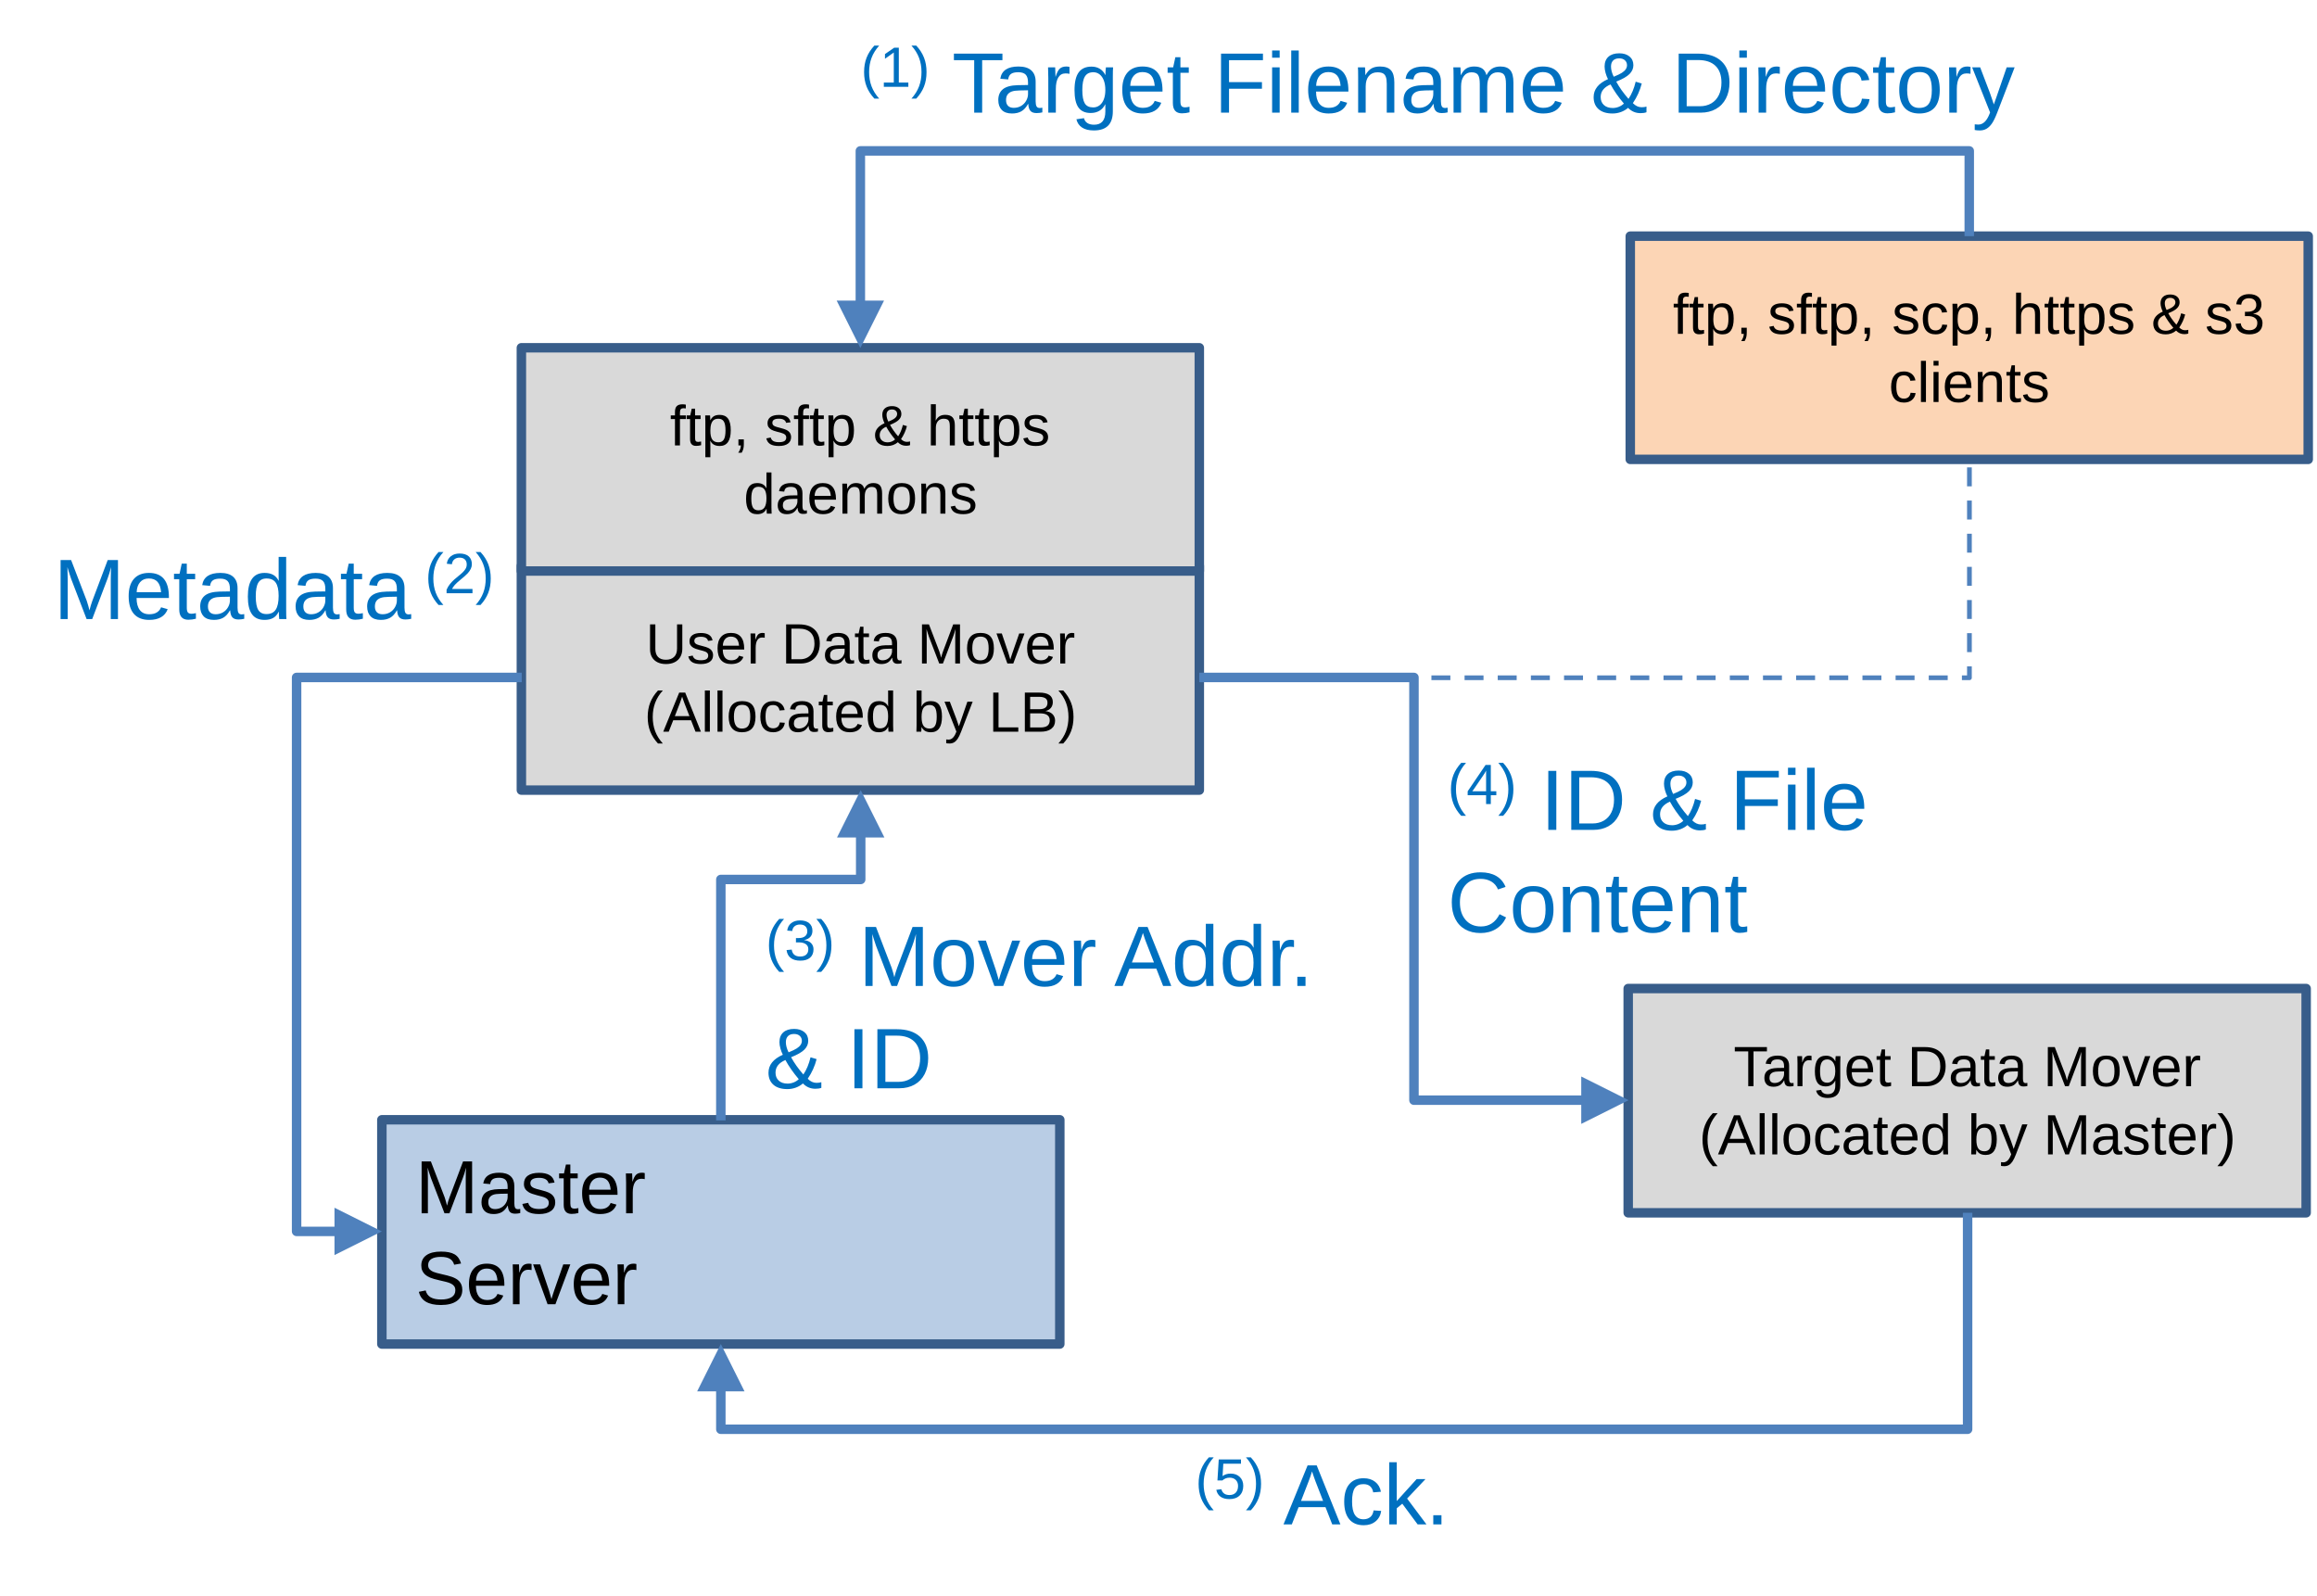
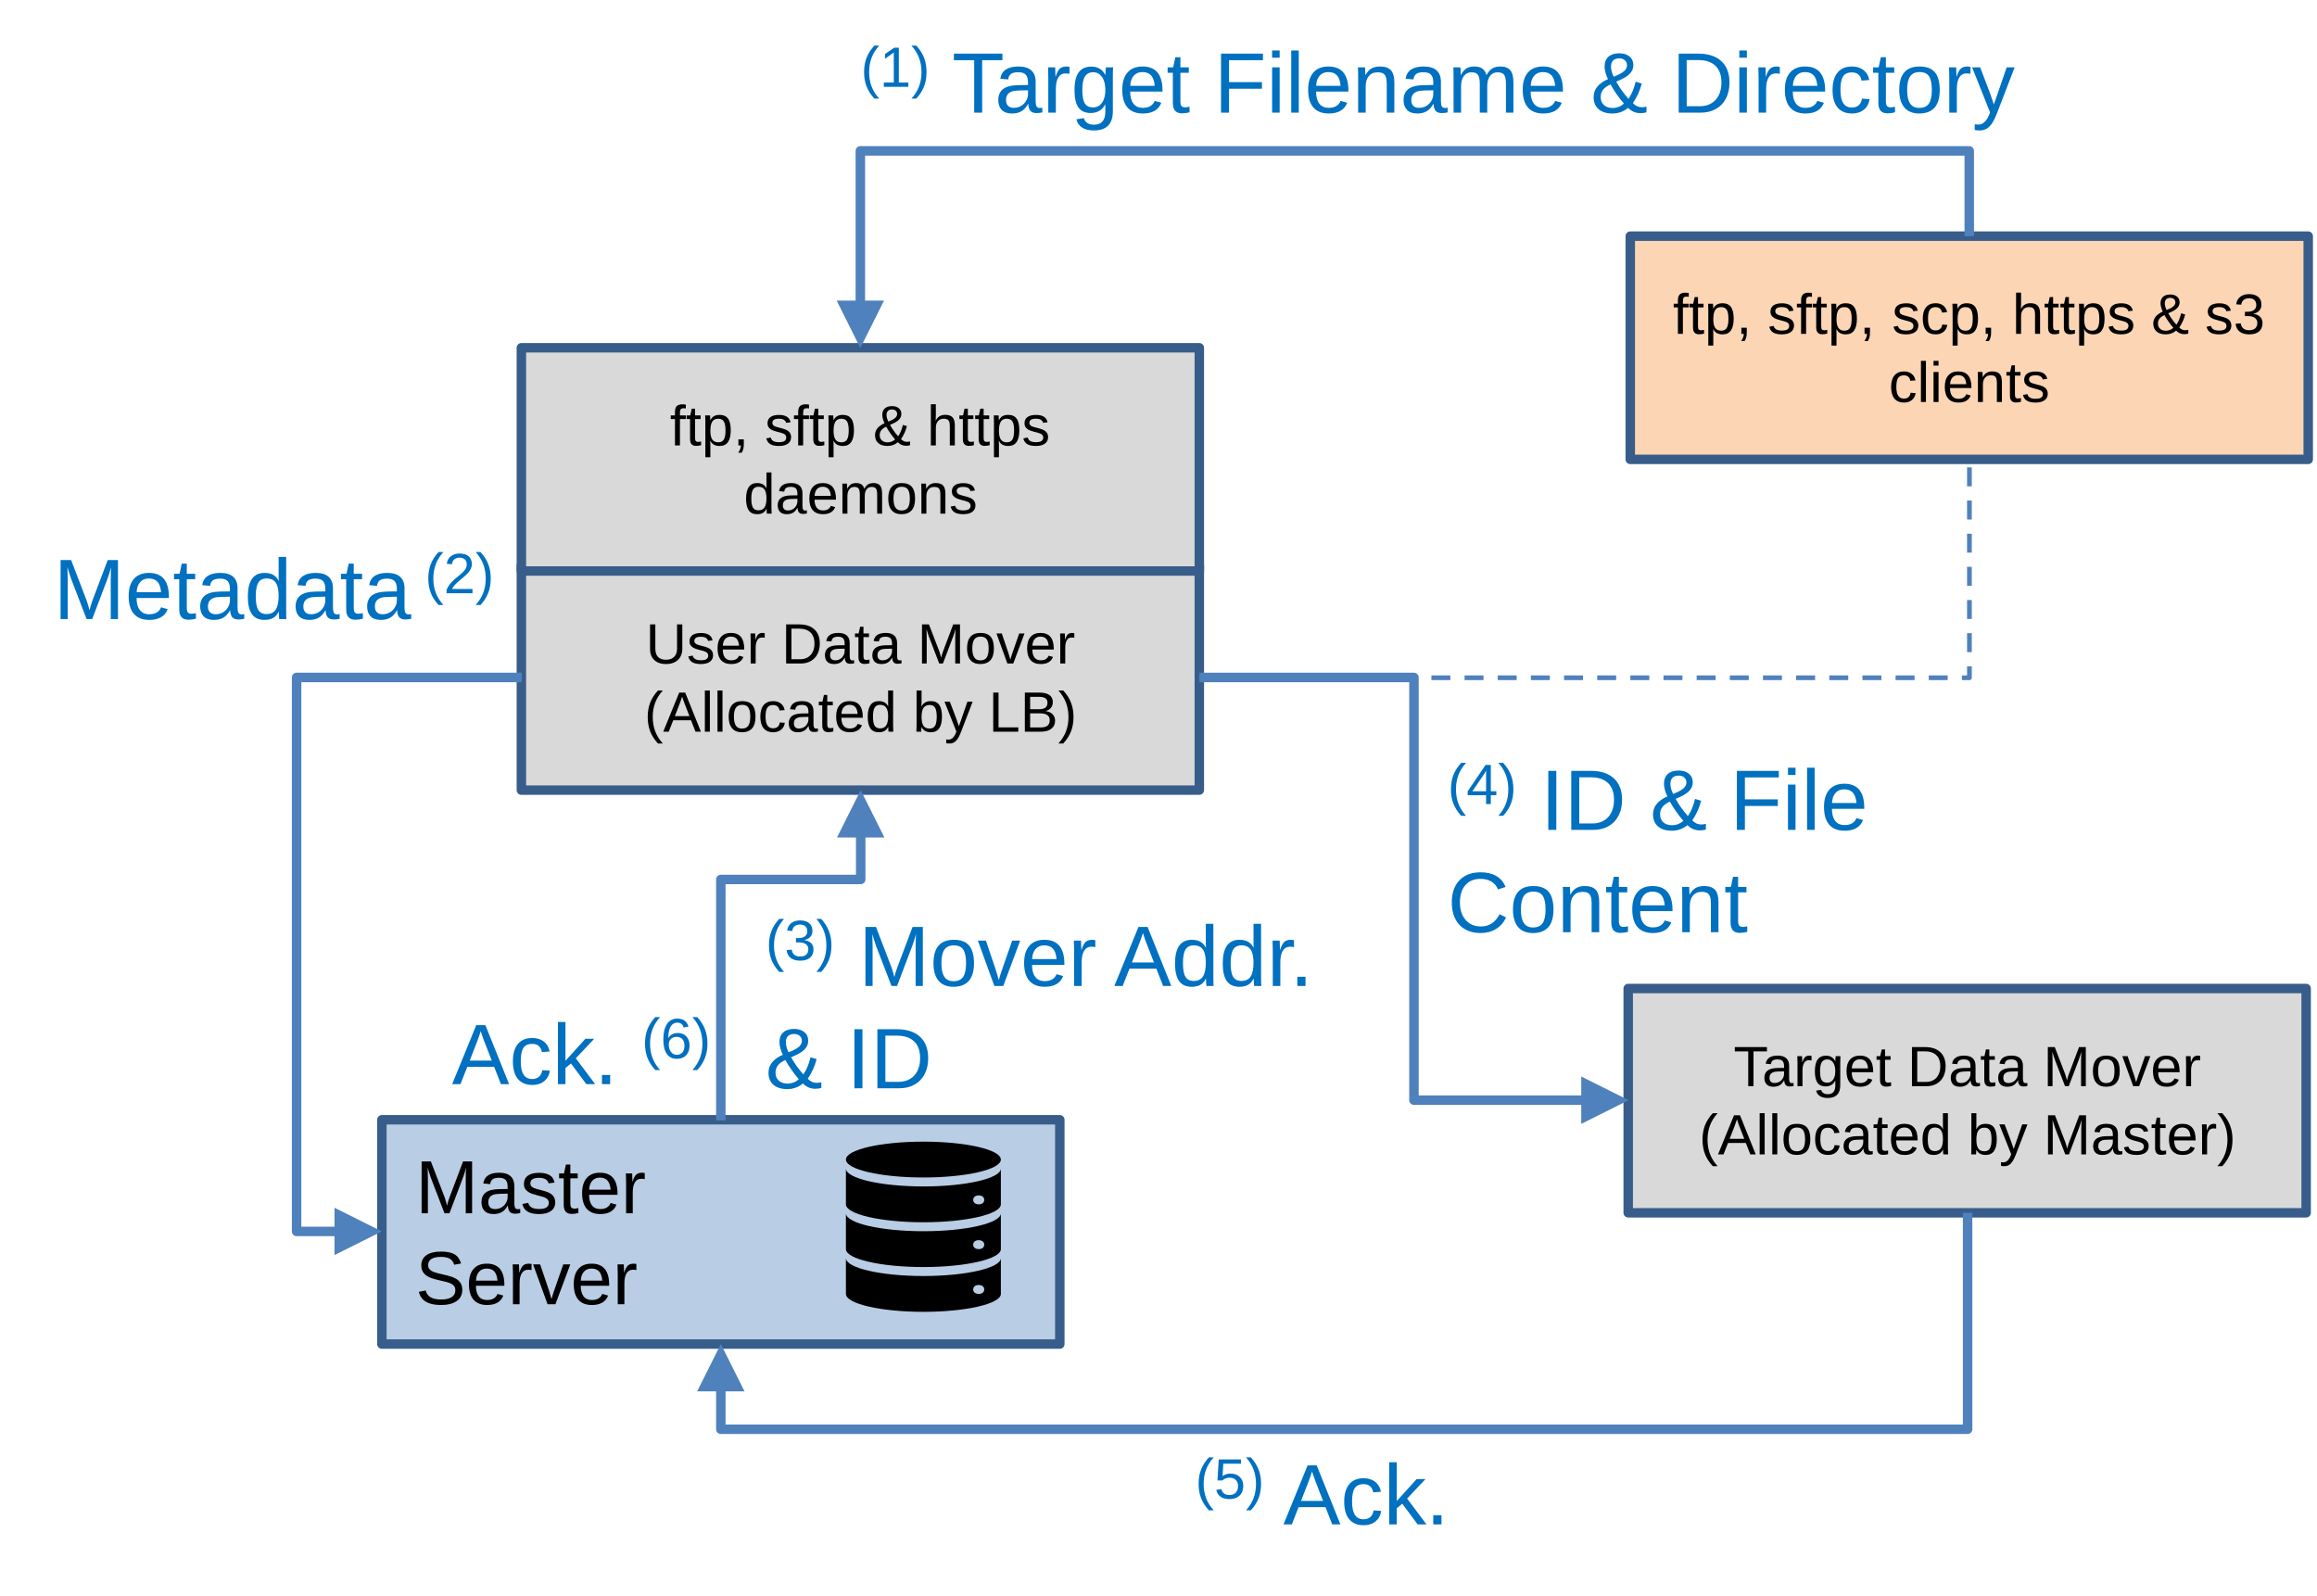
<svg xmlns="http://www.w3.org/2000/svg" width="2242" height="1544" xml:space="preserve" overflow="hidden">
  <g transform="translate(-815 -550)">
    <g>
      <rect x="1319.5" y="1097.5" width="656" height="217" stroke="#385D8A" stroke-width="9.167" stroke-linecap="butt" stroke-linejoin="round" stroke-miterlimit="10" stroke-opacity="1" fill="#D9D9D9" fill-opacity="1" />
      <text fill="#000000" fill-opacity="1" font-family="Arial,Arial_MSFontService,sans-serif" font-style="normal" font-variant="normal" font-weight="400" font-stretch="normal" font-size="55" text-anchor="start" direction="ltr" writing-mode="lr-tb" unicode-bidi="normal" text-decoration="none" transform="matrix(1 0 0 1 1439.76 1192)">User Data Mover</text>
      <text fill="#000000" fill-opacity="1" font-family="Arial,Arial_MSFontService,sans-serif" font-style="normal" font-variant="normal" font-weight="400" font-stretch="normal" font-size="55" text-anchor="start" direction="ltr" writing-mode="lr-tb" unicode-bidi="normal" text-decoration="none" transform="matrix(1 0 0 1 1438.34 1258)">(Allocated by LB)</text>
      <rect x="1184.5" y="1633.5" width="656" height="217" stroke="#385D8A" stroke-width="9.167" stroke-linecap="butt" stroke-linejoin="round" stroke-miterlimit="10" stroke-opacity="1" fill="#B9CDE5" fill-opacity="1" />
      <text fill="#000000" fill-opacity="1" font-family="Arial,Arial_MSFontService,sans-serif" font-style="normal" font-variant="normal" font-weight="400" font-stretch="normal" font-size="73" text-anchor="start" direction="ltr" writing-mode="lr-tb" unicode-bidi="normal" text-decoration="none" transform="matrix(1 0 0 1 1216.99 1724)">Master</text>
      <text fill="#000000" fill-opacity="1" font-family="Arial,Arial_MSFontService,sans-serif" font-style="normal" font-variant="normal" font-weight="400" font-stretch="normal" font-size="73" text-anchor="start" direction="ltr" writing-mode="lr-tb" unicode-bidi="normal" text-decoration="none" transform="matrix(1 0 0 1 1216.99 1812)">Server</text>
      <rect x="2390.5" y="1506.5" width="656" height="217" stroke="#385D8A" stroke-width="9.167" stroke-linecap="butt" stroke-linejoin="round" stroke-miterlimit="10" stroke-opacity="1" fill="#D9D9D9" fill-opacity="1" />
      <text fill="#000000" fill-opacity="1" font-family="Arial,Arial_MSFontService,sans-serif" font-style="normal" font-variant="normal" font-weight="400" font-stretch="normal" font-size="55" text-anchor="start" direction="ltr" writing-mode="lr-tb" unicode-bidi="normal" text-decoration="none" transform="matrix(1 0 0 1 2492.41 1601)">Target Data Mover</text>
      <text fill="#000000" fill-opacity="1" font-family="Arial,Arial_MSFontService,sans-serif" font-style="normal" font-variant="normal" font-weight="400" font-stretch="normal" font-size="55" text-anchor="start" direction="ltr" writing-mode="lr-tb" unicode-bidi="normal" text-decoration="none" transform="matrix(1 0 0 1 2459 1667)">(Allocated by Master)</text>
      <path d="M0-4.583 217.844-4.583C220.375-4.583 222.427-2.531 222.427 0L222.427 536.004C222.427 538.535 220.375 540.587 217.844 540.587L176.594 540.587 176.594 531.421 217.844 531.421 213.26 536.004 213.26 0 217.844 4.583 0 4.583ZM181.177 558.921 135.344 536.004 181.177 513.087Z" fill="#4F81BD" fill-rule="nonzero" fill-opacity="1" transform="matrix(-1 1.22465e-16 1.22465e-16 1 1319.84 1205.5)" />
      <path d="M1507.92 1634.11 1507.92 1400.97C1507.92 1398.44 1509.97 1396.39 1512.5 1396.39L1647.84 1396.39 1643.26 1400.97 1643.26 1355.75 1652.43 1355.75 1652.43 1400.97C1652.43 1403.5 1650.38 1405.55 1647.84 1405.55L1512.5 1405.55 1517.08 1400.97 1517.08 1634.11ZM1624.93 1360.33 1647.84 1314.5 1670.76 1360.33Z" fill="#4F81BD" fill-rule="nonzero" fill-opacity="1" />
      <path d="M1975.5 1200.92 2183.2 1200.92C2185.73 1200.92 2187.78 1202.97 2187.78 1205.5L2187.78 1614.55 2183.2 1609.96 2349.65 1609.96 2349.65 1619.13 2183.2 1619.13C2180.67 1619.13 2178.61 1617.08 2178.61 1614.55L2178.61 1205.5 2183.2 1210.08 1975.5 1210.08ZM2345.06 1591.63 2390.9 1614.55 2345.06 1637.46Z" fill="#4F81BD" fill-rule="nonzero" fill-opacity="1" />
      <text fill="#0070C0" fill-opacity="1" font-family="Arial,Arial_MSFontService,sans-serif" font-style="normal" font-variant="normal" font-weight="400" font-stretch="normal" font-size="83" text-anchor="start" direction="ltr" writing-mode="lr-tb" unicode-bidi="normal" text-decoration="none" transform="matrix(1 0 0 1 866.821 1149)">Metadata</text>
      <text fill="#0070C0" fill-opacity="1" font-family="Arial,Arial_MSFontService,sans-serif" font-style="normal" font-variant="normal" font-weight="400" font-stretch="normal" font-size="55" text-anchor="start" direction="ltr" writing-mode="lr-tb" unicode-bidi="normal" text-decoration="none" transform="matrix(1 0 0 1 1226.04 1124)">(2)</text>
      <text fill="#0070C0" fill-opacity="1" font-family="Arial,Arial_MSFontService,sans-serif" font-style="normal" font-variant="normal" font-weight="400" font-stretch="normal" font-size="55" text-anchor="start" direction="ltr" writing-mode="lr-tb" unicode-bidi="normal" text-decoration="none" transform="matrix(1 0 0 1 1555.69 1479)">(3)</text>
      <text fill="#0070C0" fill-opacity="1" font-family="Arial,Arial_MSFontService,sans-serif" font-style="normal" font-variant="normal" font-weight="400" font-stretch="normal" font-size="83" text-anchor="start" direction="ltr" writing-mode="lr-tb" unicode-bidi="normal" text-decoration="none" transform="matrix(1 0 0 1 1645.64 1504)">Mover </text>
      <text fill="#0070C0" fill-opacity="1" font-family="Arial,Arial_MSFontService,sans-serif" font-style="normal" font-variant="normal" font-weight="400" font-stretch="normal" font-size="83" text-anchor="start" direction="ltr" writing-mode="lr-tb" unicode-bidi="normal" text-decoration="none" transform="matrix(1 0 0 1 1893.16 1504)">Addr</text>
      <text fill="#0070C0" fill-opacity="1" font-family="Arial,Arial_MSFontService,sans-serif" font-style="normal" font-variant="normal" font-weight="400" font-stretch="normal" font-size="83" text-anchor="start" direction="ltr" writing-mode="lr-tb" unicode-bidi="normal" text-decoration="none" transform="matrix(1 0 0 1 2062.77 1504)">. </text>
      <text fill="#0070C0" fill-opacity="1" font-family="Arial,Arial_MSFontService,sans-serif" font-style="normal" font-variant="normal" font-weight="400" font-stretch="normal" font-size="83" text-anchor="start" direction="ltr" writing-mode="lr-tb" unicode-bidi="normal" text-decoration="none" transform="matrix(1 0 0 1 1555.69 1603)">&amp; ID</text>
      <text fill="#0070C0" fill-opacity="1" font-family="Arial,Arial_MSFontService,sans-serif" font-style="normal" font-variant="normal" font-weight="400" font-stretch="normal" font-size="55" text-anchor="start" direction="ltr" writing-mode="lr-tb" unicode-bidi="normal" text-decoration="none" transform="matrix(1 0 0 1 2215.58 1328)">(4)</text>
      <text fill="#0070C0" fill-opacity="1" font-family="Arial,Arial_MSFontService,sans-serif" font-style="normal" font-variant="normal" font-weight="400" font-stretch="normal" font-size="83" text-anchor="start" direction="ltr" writing-mode="lr-tb" unicode-bidi="normal" text-decoration="none" transform="matrix(1 0 0 1 2305.53 1353)">ID &amp; </text>
      <text fill="#0070C0" fill-opacity="1" font-family="Arial,Arial_MSFontService,sans-serif" font-style="normal" font-variant="normal" font-weight="400" font-stretch="normal" font-size="83" text-anchor="start" direction="ltr" writing-mode="lr-tb" unicode-bidi="normal" text-decoration="none" transform="matrix(1 0 0 1 2488.86 1353)">File </text>
      <text fill="#0070C0" fill-opacity="1" font-family="Arial,Arial_MSFontService,sans-serif" font-style="normal" font-variant="normal" font-weight="400" font-stretch="normal" font-size="83" text-anchor="start" direction="ltr" writing-mode="lr-tb" unicode-bidi="normal" text-decoration="none" transform="matrix(1 0 0 1 2215.58 1452)">Content</text>
      <path d="M2723.5 1723.5 2723.5 1932.96C2723.5 1935.49 2721.45 1937.54 2718.92 1937.54L1512.5 1937.54C1509.97 1937.54 1507.92 1935.49 1507.92 1932.96L1507.92 1891.71 1517.08 1891.71 1517.08 1932.96 1512.5 1928.38 2718.92 1928.38 2714.33 1932.96 2714.33 1723.5ZM1489.58 1896.29 1512.5 1850.46 1535.42 1896.29Z" fill="#4F81BD" fill-rule="nonzero" fill-opacity="1" />
      <text fill="#0070C0" fill-opacity="1" font-family="Arial,Arial_MSFontService,sans-serif" font-style="normal" font-variant="normal" font-weight="400" font-stretch="normal" font-size="55" text-anchor="start" direction="ltr" writing-mode="lr-tb" unicode-bidi="normal" text-decoration="none" transform="matrix(1 0 0 1 1971.42 2000)">(5)</text>
      <text fill="#0070C0" fill-opacity="1" font-family="Arial,Arial_MSFontService,sans-serif" font-style="normal" font-variant="normal" font-weight="400" font-stretch="normal" font-size="83" text-anchor="start" direction="ltr" writing-mode="lr-tb" unicode-bidi="normal" text-decoration="none" transform="matrix(1 0 0 1 2056.81 2025)">Ack</text>
      <text fill="#0070C0" fill-opacity="1" font-family="Arial,Arial_MSFontService,sans-serif" font-style="normal" font-variant="normal" font-weight="400" font-stretch="normal" font-size="83" text-anchor="start" direction="ltr" writing-mode="lr-tb" unicode-bidi="normal" text-decoration="none" transform="matrix(1 0 0 1 2194.31 2025)">.</text>
      <rect x="1319.5" y="886.5" width="656" height="216" stroke="#385D8A" stroke-width="9.167" stroke-linecap="butt" stroke-linejoin="round" stroke-miterlimit="10" stroke-opacity="1" fill="#D9D9D9" fill-opacity="1" />
      <text fill="#000000" fill-opacity="1" font-family="Arial,Arial_MSFontService,sans-serif" font-style="normal" font-variant="normal" font-weight="400" font-stretch="normal" font-size="55" text-anchor="start" direction="ltr" writing-mode="lr-tb" unicode-bidi="normal" text-decoration="none" transform="matrix(1 0 0 1 1463.26 981)">ftp, sftp</text>
      <text fill="#000000" fill-opacity="1" font-family="Arial,Arial_MSFontService,sans-serif" font-style="normal" font-variant="normal" font-weight="400" font-stretch="normal" font-size="55" text-anchor="start" direction="ltr" writing-mode="lr-tb" unicode-bidi="normal" text-decoration="none" transform="matrix(1 0 0 1 1659.77 981)">&amp;</text>
      <text fill="#000000" fill-opacity="1" font-family="Arial,Arial_MSFontService,sans-serif" font-style="normal" font-variant="normal" font-weight="400" font-stretch="normal" font-size="55" text-anchor="start" direction="ltr" writing-mode="lr-tb" unicode-bidi="normal" text-decoration="none" transform="matrix(1 0 0 1 1711.91 981)">https </text>
      <text fill="#000000" fill-opacity="1" font-family="Arial,Arial_MSFontService,sans-serif" font-style="normal" font-variant="normal" font-weight="400" font-stretch="normal" font-size="55" text-anchor="start" direction="ltr" writing-mode="lr-tb" unicode-bidi="normal" text-decoration="none" transform="matrix(1 0 0 1 1534.6 1047)">daemons</text>
      <rect x="2392.5" y="778.5" width="656" height="216" stroke="#385D8A" stroke-width="9.167" stroke-linecap="butt" stroke-linejoin="round" stroke-miterlimit="10" stroke-opacity="1" fill="#FCD5B5" fill-opacity="1" />
      <text fill="#000000" fill-opacity="1" font-family="Arial,Arial_MSFontService,sans-serif" font-style="normal" font-variant="normal" font-weight="400" font-stretch="normal" font-size="55" text-anchor="start" direction="ltr" writing-mode="lr-tb" unicode-bidi="normal" text-decoration="none" transform="matrix(1 0 0 1 2433.73 873)">ftp, sftp,</text>
      <text fill="#000000" fill-opacity="1" font-family="Arial,Arial_MSFontService,sans-serif" font-style="normal" font-variant="normal" font-weight="400" font-stretch="normal" font-size="55" text-anchor="start" direction="ltr" writing-mode="lr-tb" unicode-bidi="normal" text-decoration="none" transform="matrix(1 0 0 1 2645.7 873)">scp,</text>
      <text fill="#000000" fill-opacity="1" font-family="Arial,Arial_MSFontService,sans-serif" font-style="normal" font-variant="normal" font-weight="400" font-stretch="normal" font-size="55" text-anchor="start" direction="ltr" writing-mode="lr-tb" unicode-bidi="normal" text-decoration="none" transform="matrix(1 0 0 1 2762.01 873)">https</text>
      <text fill="#000000" fill-opacity="1" font-family="Arial,Arial_MSFontService,sans-serif" font-style="normal" font-variant="normal" font-weight="400" font-stretch="normal" font-size="55" text-anchor="start" direction="ltr" writing-mode="lr-tb" unicode-bidi="normal" text-decoration="none" transform="matrix(1 0 0 1 2896.64 873)">&amp; s3 </text>
      <text fill="#000000" fill-opacity="1" font-family="Arial,Arial_MSFontService,sans-serif" font-style="normal" font-variant="normal" font-weight="400" font-stretch="normal" font-size="55" text-anchor="start" direction="ltr" writing-mode="lr-tb" unicode-bidi="normal" text-decoration="none" transform="matrix(1 0 0 1 2642.56 939)">clients</text>
      <path d="M2715.93 778.5 2715.93 696 2720.51 700.584 1647.5 700.584 1652.08 696 1652.08 845.448 1642.92 845.448 1642.92 696C1642.92 693.469 1644.97 691.417 1647.5 691.417L2720.51 691.417C2723.05 691.417 2725.1 693.469 2725.1 696L2725.1 778.5ZM1670.42 840.865 1647.5 886.698 1624.58 840.865Z" fill="#4F81BD" fill-rule="nonzero" fill-opacity="1" />
      <text fill="#0070C0" fill-opacity="1" font-family="Arial,Arial_MSFontService,sans-serif" font-style="normal" font-variant="normal" font-weight="400" font-stretch="normal" font-size="55" text-anchor="start" direction="ltr" writing-mode="lr-tb" unicode-bidi="normal" text-decoration="none" transform="matrix(1 0 0 1 1647.72 634)">(1)</text>
      <text fill="#0070C0" fill-opacity="1" font-family="Arial,Arial_MSFontService,sans-serif" font-style="normal" font-variant="normal" font-weight="400" font-stretch="normal" font-size="83" text-anchor="start" direction="ltr" writing-mode="lr-tb" unicode-bidi="normal" text-decoration="none" transform="matrix(1 0 0 1 1736.18 659)">T</text>
      <text fill="#0070C0" fill-opacity="1" font-family="Arial,Arial_MSFontService,sans-serif" font-style="normal" font-variant="normal" font-weight="400" font-stretch="normal" font-size="83" text-anchor="start" direction="ltr" writing-mode="lr-tb" unicode-bidi="normal" text-decoration="none" transform="matrix(1 0 0 1 1777.45 659)">arget Filename &amp; Directory</text>
      <path d="M0 0 745.176 0 745.176 211.312" stroke="#4F81BD" stroke-width="4.583" stroke-linecap="butt" stroke-linejoin="round" stroke-miterlimit="10" stroke-dasharray="18.333 13.75" stroke-opacity="1" fill="none" fill-rule="evenodd" transform="matrix(1 0 0 -1 1975.5 1205.81)" />
+       <text fill="#0070C0" fill-opacity="1" font-family="Arial,Arial_MSFontService,sans-serif" font-style="normal" font-variant="normal" font-weight="400" font-stretch="normal" font-size="83" text-anchor="start" direction="ltr" writing-mode="lr-tb" unicode-bidi="normal" text-decoration="none" transform="matrix(1 0 0 1 1252.4 1599)">Ack</text>
+       <text fill="#0070C0" fill-opacity="1" font-family="Arial,Arial_MSFontService,sans-serif" font-style="normal" font-variant="normal" font-weight="400" font-stretch="normal" font-size="83" text-anchor="start" direction="ltr" writing-mode="lr-tb" unicode-bidi="normal" text-decoration="none" transform="matrix(1 0 0 1 1389.9 1599)">. </text>
+       <text fill="#0070C0" fill-opacity="1" font-family="Arial,Arial_MSFontService,sans-serif" font-style="normal" font-variant="normal" font-weight="400" font-stretch="normal" font-size="55" text-anchor="start" direction="ltr" writing-mode="lr-tb" unicode-bidi="normal" text-decoration="none" transform="matrix(1 0 0 1 1435.74 1574)">(6)</text>
+       <g>
+         <g>
+           <g>
+             <path d="M164.667 39C164.667 48.573 137.505 56.333 104 56.333 70.495 56.333 43.333 48.573 43.333 39 43.333 29.427 70.495 21.667 104 21.667 137.505 21.667 164.667 29.427 164.667 39Z" fill="#000000" fill-rule="nonzero" fill-opacity="1" transform="matrix(1.23558 0 0 1 1580 1633)" />
+             <path d="M147.333 82.333C144.733 82.333 143 80.6 143 78 143 75.4 144.733 73.667 147.333 73.667 149.933 73.667 151.667 75.4 151.667 78 151.667 80.6 149.933 82.333 147.333 82.333ZM104 65C70.633 65 43.333 57.2 43.333 47.667L43.333 82.333C43.333 91.867 70.633 99.667 104 99.667 137.367 99.667 164.667 91.867 164.667 82.333L164.667 47.667C164.667 57.2 137.367 65 104 65Z" fill="#000000" fill-rule="nonzero" fill-opacity="1" transform="matrix(1.23558 0 0 1 1580 1633)" />
+             <path d="M147.333 125.667C144.733 125.667 143 123.933 143 121.333 143 118.733 144.733 117 147.333 117 149.933 117 151.667 118.733 151.667 121.333 151.667 123.933 149.933 125.667 147.333 125.667ZM104 108.333C70.633 108.333 43.333 100.533 43.333 91L43.333 125.667C43.333 135.2 70.633 143 104 143 137.367 143 164.667 135.2 164.667 125.667L164.667 91C164.667 100.533 137.367 108.333 104 108.333Z" fill="#000000" fill-rule="nonzero" fill-opacity="1" transform="matrix(1.23558 0 0 1 1580 1633)" />
+             <path d="M147.333 169C144.733 169 143 167.267 143 164.667 143 162.067 144.733 160.333 147.333 160.333 149.933 160.333 151.667 162.067 151.667 164.667 151.667 167.267 149.933 169 147.333 169ZM104 151.667C70.633 151.667 43.333 143.867 43.333 134.333L43.333 169C43.333 178.533 70.633 186.333 104 186.333 137.367 186.333 164.667 178.533 164.667 169L164.667 134.333C164.667 143.867 137.367 151.667 104 151.667Z" fill="#000000" fill-rule="nonzero" fill-opacity="1" transform="matrix(1.23558 0 0 1 1580 1633)" />
+           </g>
+         </g>
+       </g>
    </g>
  </g>
</svg>
